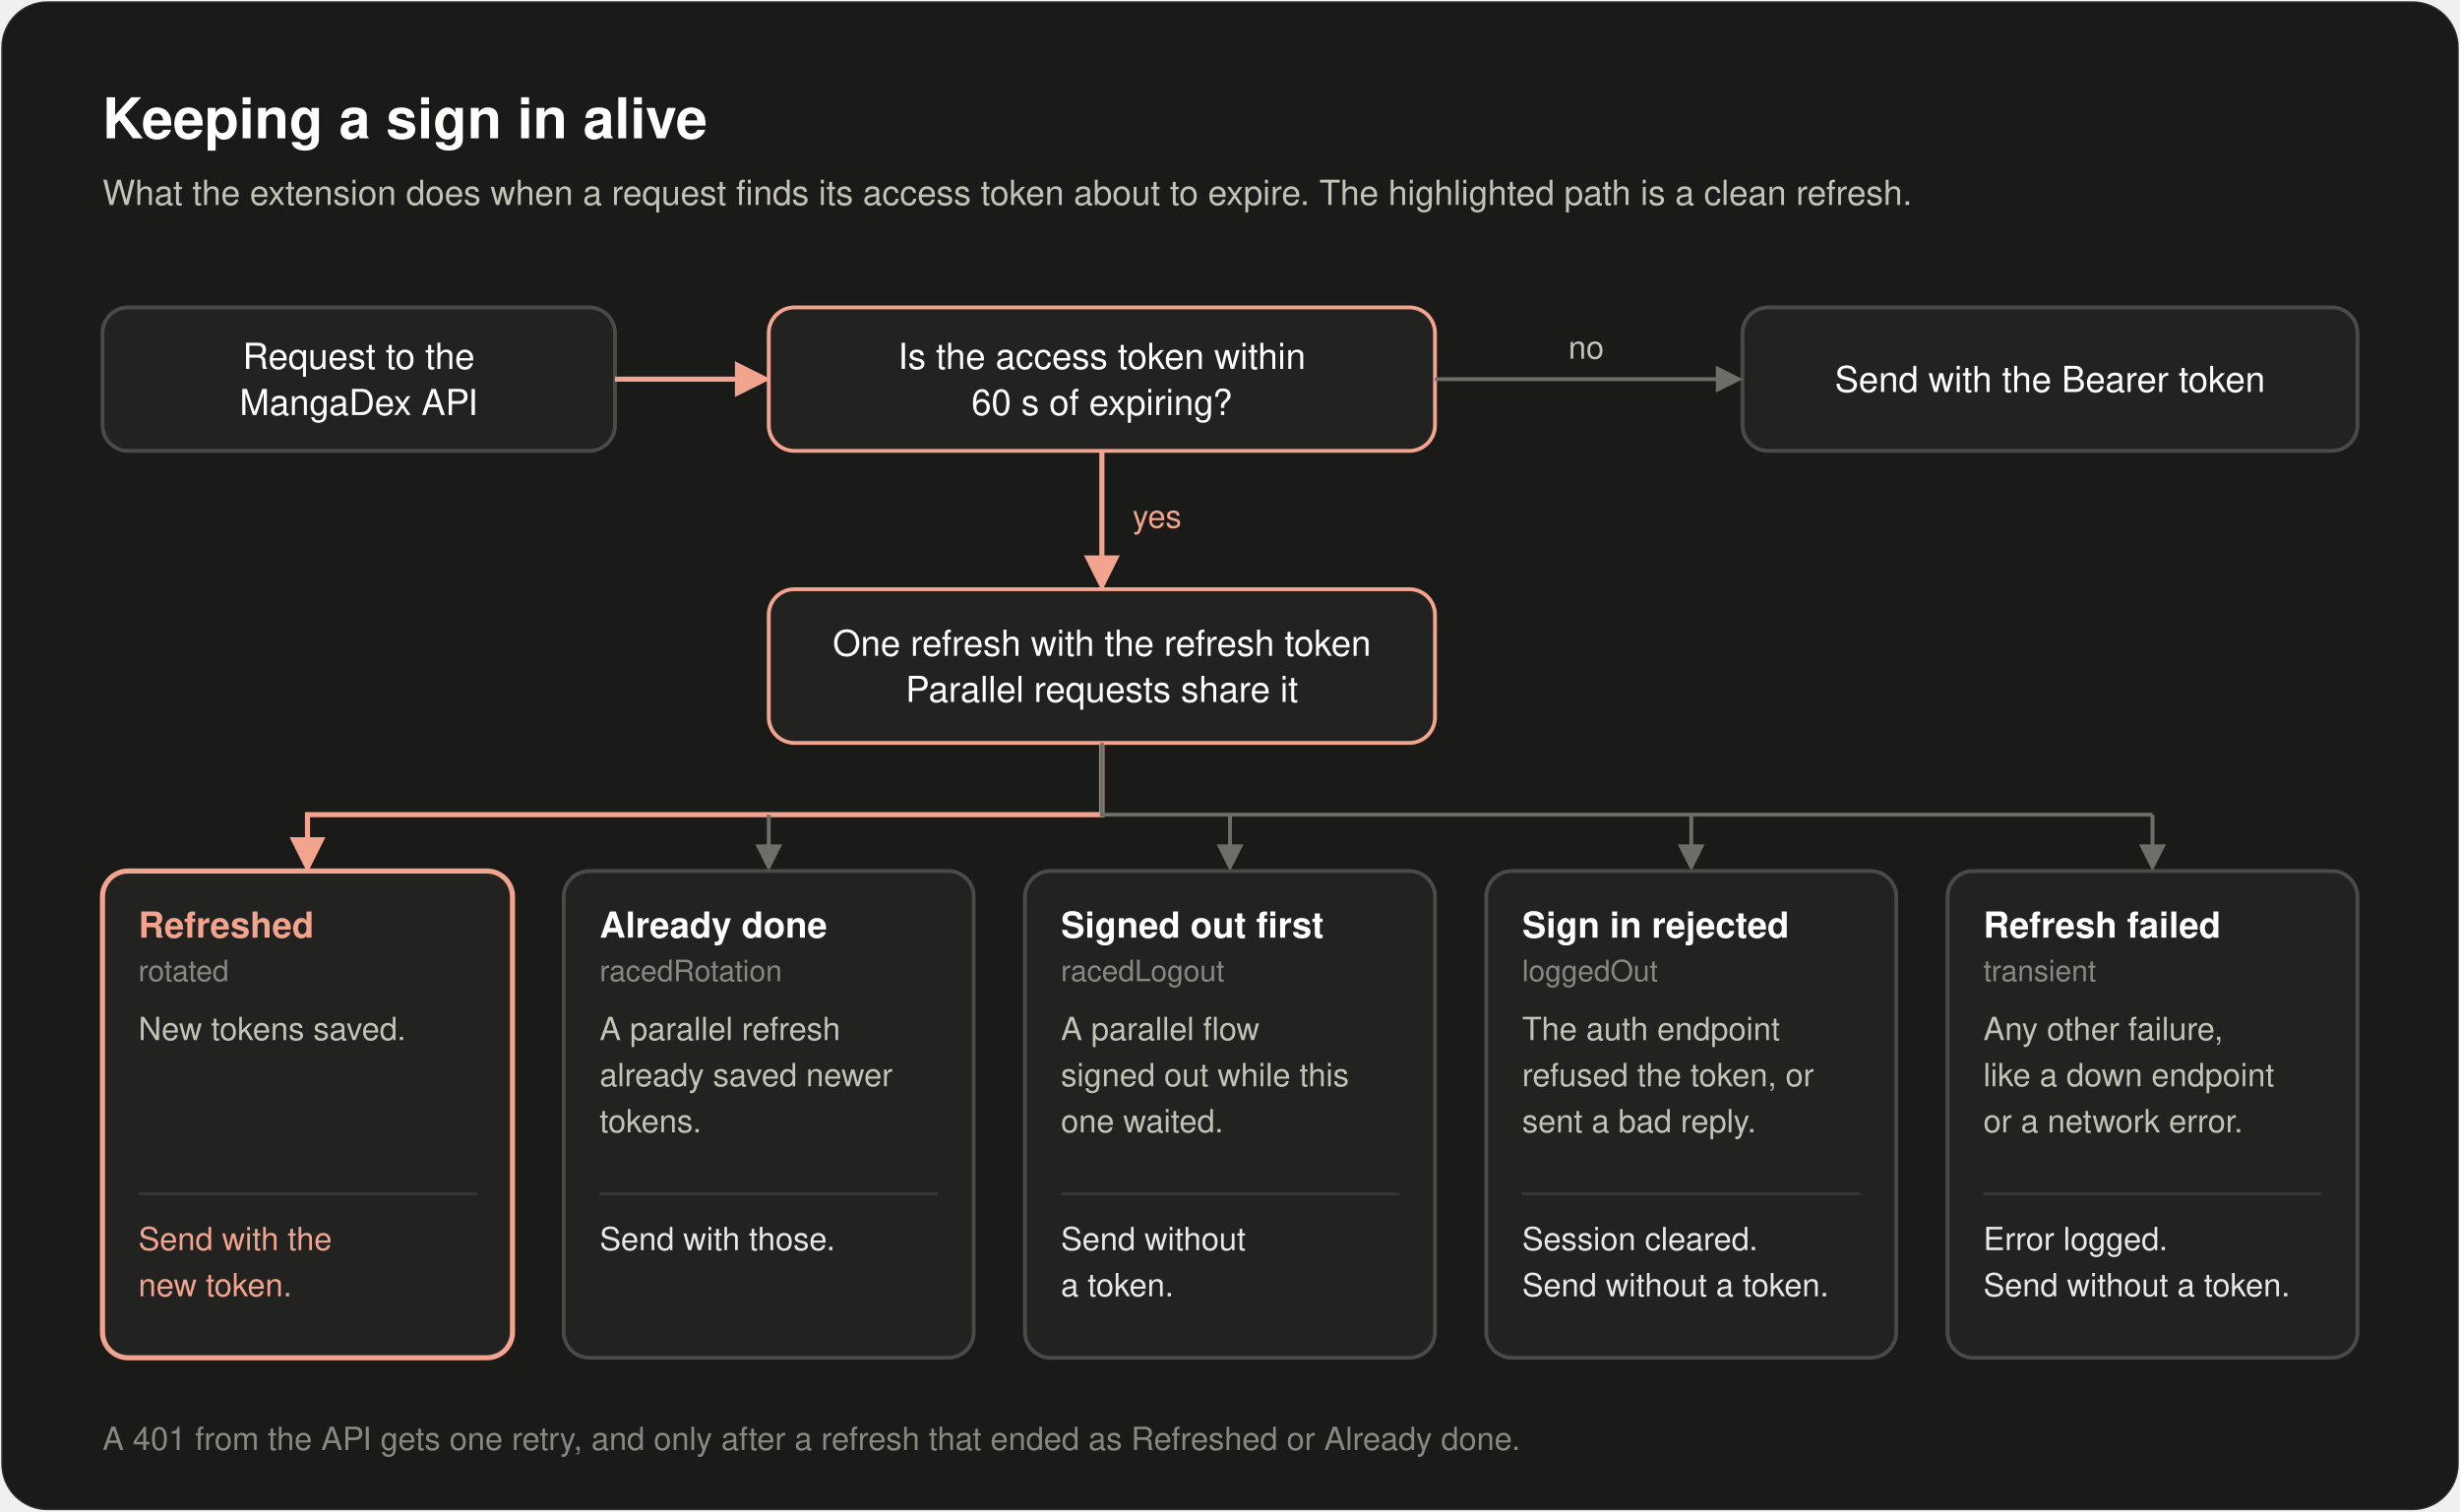
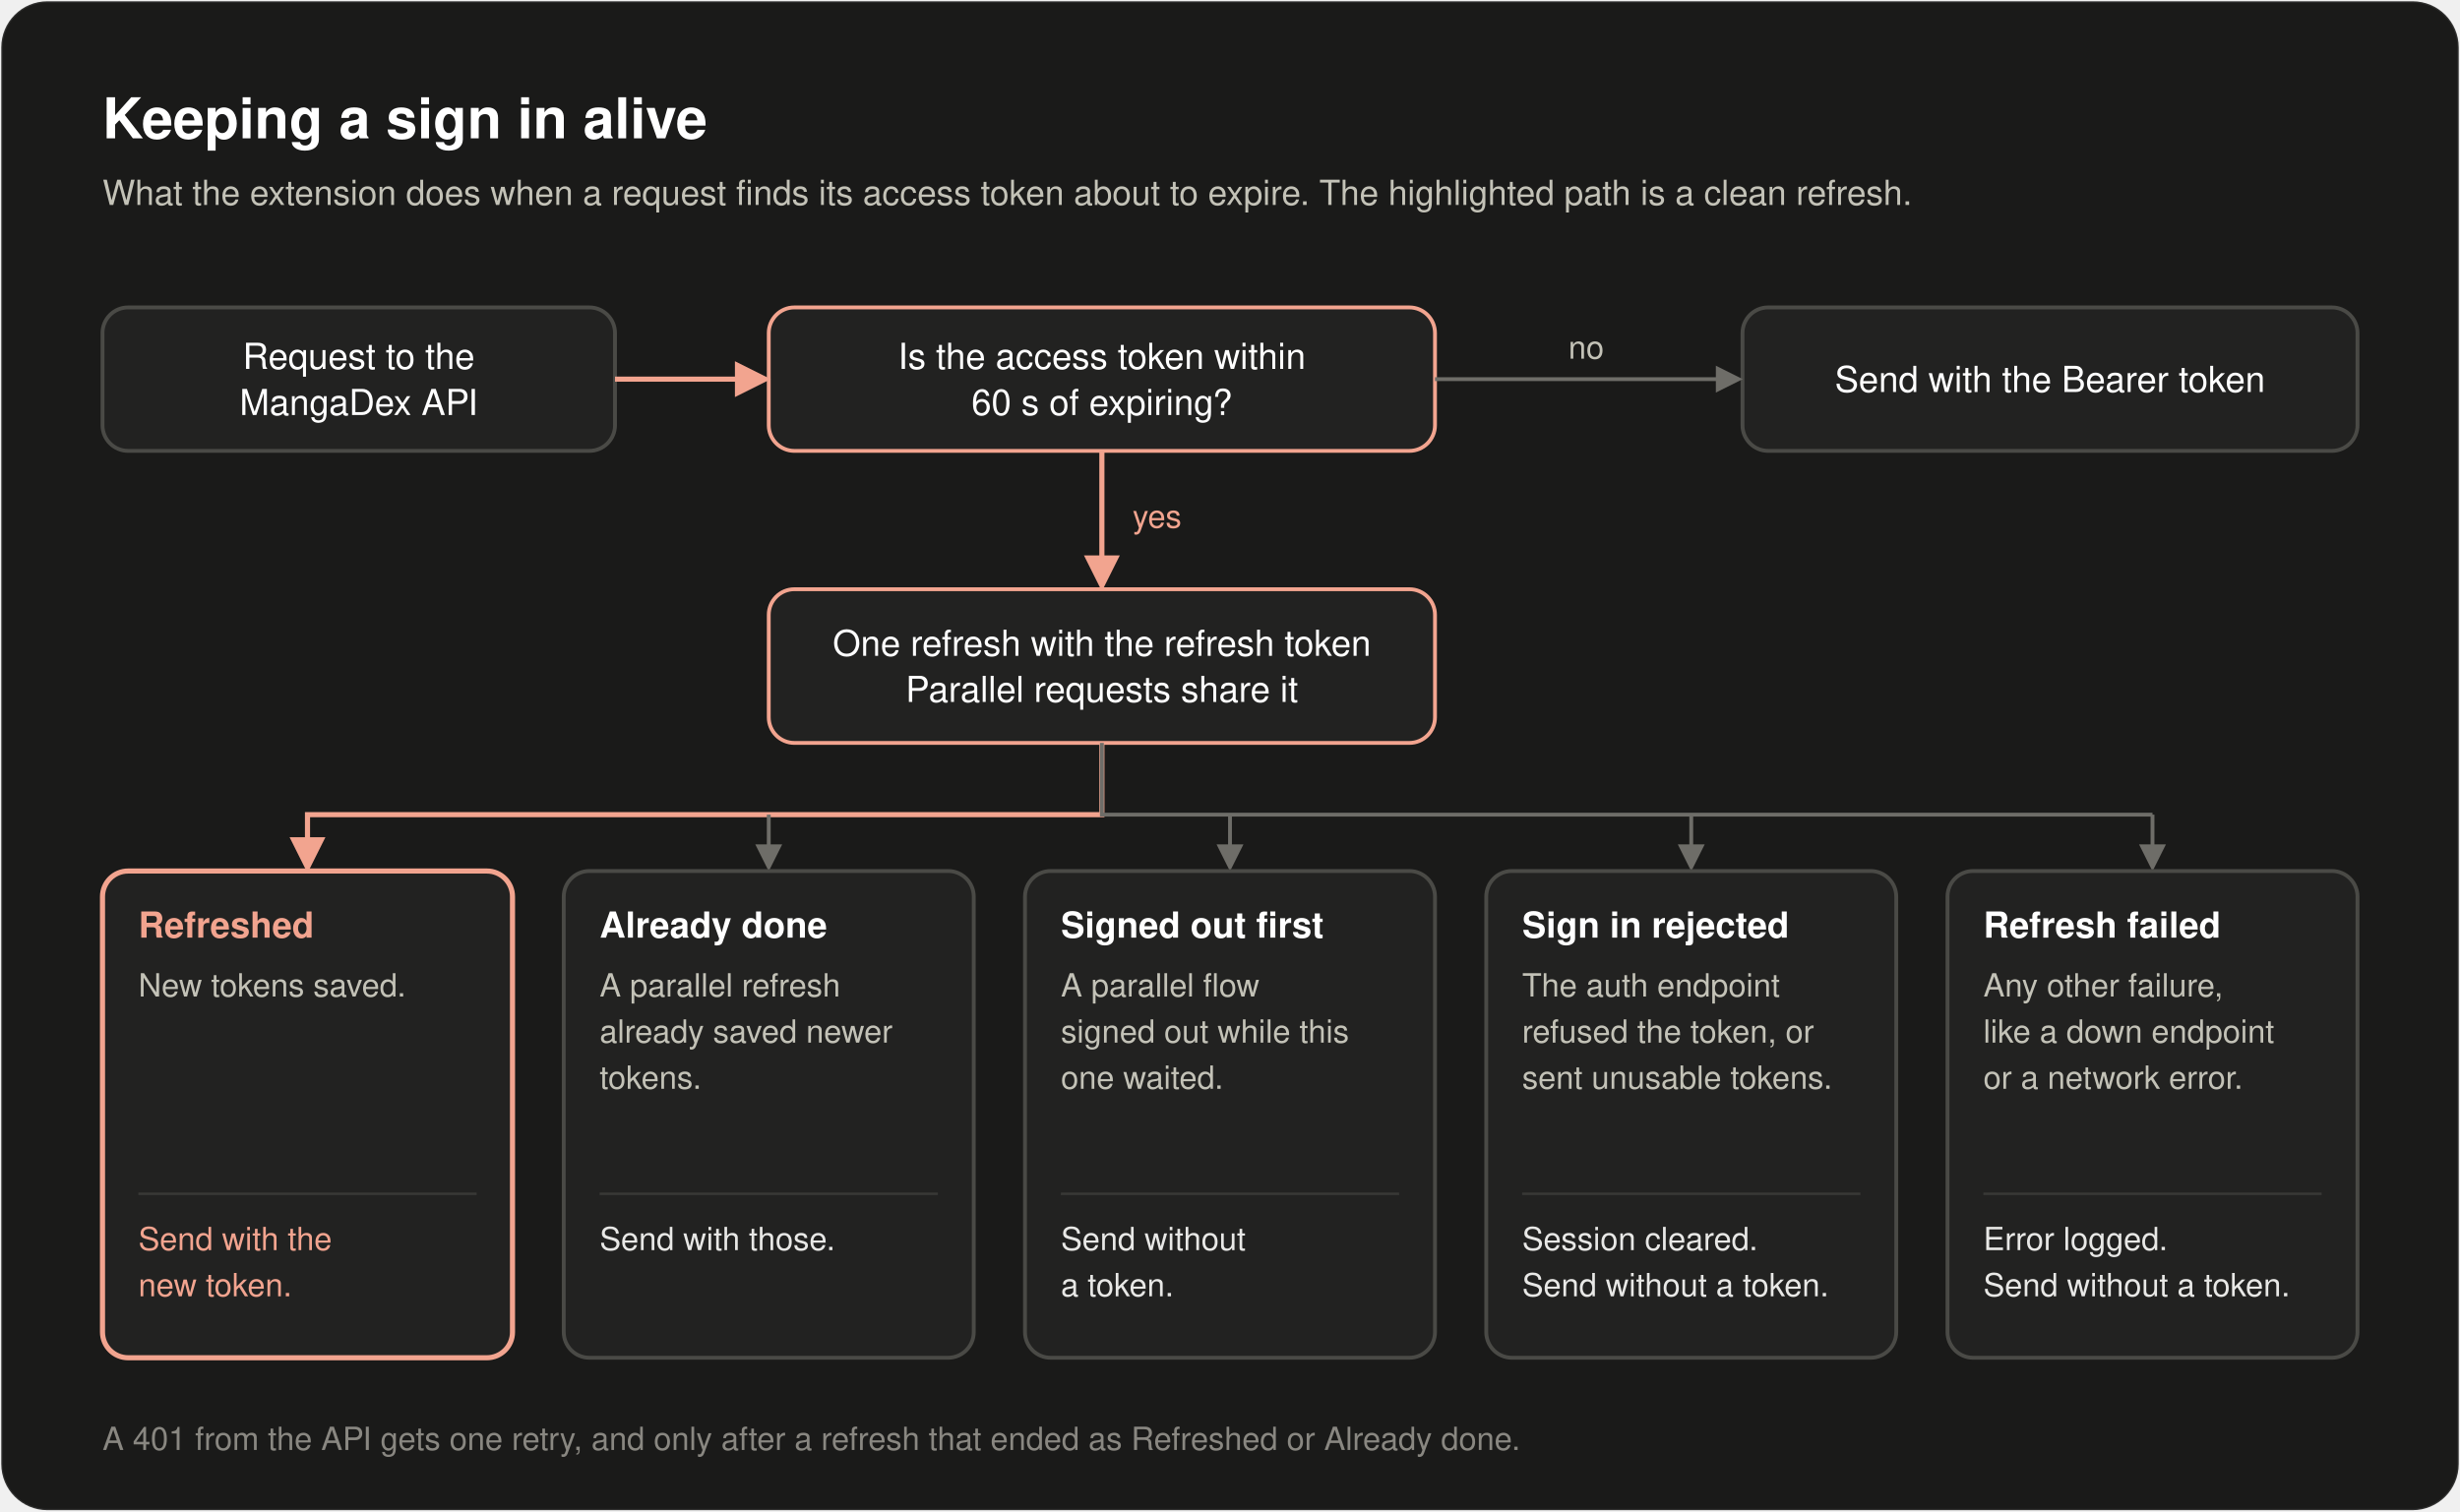
<svg xmlns="http://www.w3.org/2000/svg" viewBox="0 0 960 590" width="960" height="590" font-family="-apple-system, BlinkMacSystemFont, 'SF Pro Text', system-ui, 'Segoe UI', Helvetica, Arial, sans-serif" role="img" aria-labelledby="t d">
  <defs>
    <marker id="ag" viewBox="0 0 10 10" refX="8" refY="5" markerWidth="7" markerHeight="7" orient="auto">
      <path d="M0 0 L10 5 L0 10 z" fill="#6e6d68" />
    </marker>
    <marker id="aa" viewBox="0 0 10 10" refX="8" refY="5" markerWidth="7" markerHeight="7" orient="auto">
      <path d="M0 0 L10 5 L0 10 z" fill="#f2a48f" />
    </marker>
  </defs>
  <rect x="0.5" y="0.5" width="959" height="589" rx="18" fill="#1a1a19" stroke="rgba(255,255,255,0.10)" />
  <text x="40" y="54" font-size="22" font-weight="600" fill="#ffffff">Keeping a sign in alive</text>
  <text x="40" y="80" font-size="13.5" fill="#c3c2b7">What the extension does when a request finds its access token about to expire. The highlighted path is a clean refresh.</text>
  <rect x="40" y="120" width="200" height="56" rx="10" fill="#222221" stroke="#4a4a46" stroke-width="1.5" />
  <text x="140.0" y="144" font-size="14" fill="#ffffff" text-anchor="middle">Request to the</text>
  <text x="140.0" y="162" font-size="14" fill="#ffffff" text-anchor="middle">MangaDex API</text>
  <rect x="300" y="120" width="260" height="56" rx="10" fill="#222221" stroke="#f2a48f" stroke-width="1.5" />
  <text x="430.0" y="144" font-size="14" fill="#ffffff" text-anchor="middle">Is the access token within</text>
  <text x="430.0" y="162" font-size="14" fill="#ffffff" text-anchor="middle">60 s of expiring?</text>
  <rect x="680" y="120" width="240" height="56" rx="10" fill="#222221" stroke="#4a4a46" stroke-width="1.5" />
  <text x="800.0" y="153" font-size="14" fill="#ffffff" text-anchor="middle">Send with the Bearer token</text>
  <line x1="240" y1="148" x2="298" y2="148" stroke="#f2a48f" stroke-width="2" marker-end="url(#aa)" />
  <line x1="560" y1="148" x2="678" y2="148" stroke="#6e6d68" stroke-width="1.5" marker-end="url(#ag)" />
  <text x="619" y="140" font-size="12.5" fill="#c3c2b7" text-anchor="middle">no</text>
  <line x1="430" y1="176" x2="430" y2="228" stroke="#f2a48f" stroke-width="2" marker-end="url(#aa)" />
  <text x="442" y="206" font-size="12.5" fill="#f2a48f">yes</text>
  <rect x="300" y="230" width="260" height="60" rx="10" fill="#222221" stroke="#f2a48f" stroke-width="1.5" />
  <text x="430.0" y="256" font-size="14" fill="#ffffff" text-anchor="middle">One refresh with the refresh token</text>
  <text x="430.0" y="274" font-size="14" fill="#ffffff" text-anchor="middle">Parallel requests share it</text>
  <path d="M430 290 V318 H120 V338" fill="none" stroke="#f2a48f" stroke-width="2" marker-end="url(#aa)" />
  <path d="M430 290 V318 H840" fill="none" stroke="#6e6d68" stroke-width="1.5" />
  <line x1="300" y1="318" x2="300" y2="338" stroke="#6e6d68" stroke-width="1.5" marker-end="url(#ag)" />
  <line x1="480" y1="318" x2="480" y2="338" stroke="#6e6d68" stroke-width="1.5" marker-end="url(#ag)" />
  <line x1="660" y1="318" x2="660" y2="338" stroke="#6e6d68" stroke-width="1.5" marker-end="url(#ag)" />
  <line x1="840" y1="318" x2="840" y2="338" stroke="#6e6d68" stroke-width="1.5" marker-end="url(#ag)" />
  <rect x="40" y="340" width="160" height="190" rx="10" fill="#222221" stroke="#f2a48f" stroke-width="2" />
  <text x="54" y="366" font-size="14" font-weight="600" fill="#f2a48f">Refreshed</text>
-   <text x="54" y="383" font-size="11.5" fill="#898781">rotated</text>
-   <text x="54" y="406" font-size="12.5" fill="#c3c2b7">New tokens saved.</text>
+   <text x="54" y="389" font-size="12.5" fill="#c3c2b7">New tokens saved.</text>
  <line x1="54" y1="466" x2="186" y2="466" stroke="#383835" />
  <text x="54" y="488" font-size="12.5" fill="#f2a48f">Send with the</text>
  <text x="54" y="506" font-size="12.5" fill="#f2a48f">new token.</text>
  <rect x="220" y="340" width="160" height="190" rx="10" fill="#222221" stroke="#4a4a46" stroke-width="1.5" />
  <text x="234" y="366" font-size="14" font-weight="600" fill="#ffffff">Already done</text>
-   <text x="234" y="383" font-size="11.5" fill="#898781">racedRotation</text>
-   <text x="234" y="406" font-size="12.5" fill="#c3c2b7">A parallel refresh</text>
-   <text x="234" y="424" font-size="12.5" fill="#c3c2b7">already saved newer</text>
-   <text x="234" y="442" font-size="12.5" fill="#c3c2b7">tokens.</text>
+   <text x="234" y="389" font-size="12.5" fill="#c3c2b7">A parallel refresh</text>
+   <text x="234" y="407" font-size="12.5" fill="#c3c2b7">already saved newer</text>
+   <text x="234" y="425" font-size="12.5" fill="#c3c2b7">tokens.</text>
  <line x1="234" y1="466" x2="366" y2="466" stroke="#383835" />
  <text x="234" y="488" font-size="12.5" fill="#e8e8e6">Send with those.</text>
  <rect x="400" y="340" width="160" height="190" rx="10" fill="#222221" stroke="#4a4a46" stroke-width="1.5" />
  <text x="414" y="366" font-size="14" font-weight="600" fill="#ffffff">Signed out first</text>
-   <text x="414" y="383" font-size="11.5" fill="#898781">racedLogout</text>
-   <text x="414" y="406" font-size="12.5" fill="#c3c2b7">A parallel flow</text>
-   <text x="414" y="424" font-size="12.5" fill="#c3c2b7">signed out while this</text>
-   <text x="414" y="442" font-size="12.5" fill="#c3c2b7">one waited.</text>
+   <text x="414" y="389" font-size="12.5" fill="#c3c2b7">A parallel flow</text>
+   <text x="414" y="407" font-size="12.5" fill="#c3c2b7">signed out while this</text>
+   <text x="414" y="425" font-size="12.5" fill="#c3c2b7">one waited.</text>
  <line x1="414" y1="466" x2="546" y2="466" stroke="#383835" />
  <text x="414" y="488" font-size="12.5" fill="#e8e8e6">Send without</text>
  <text x="414" y="506" font-size="12.5" fill="#e8e8e6">a token.</text>
  <rect x="580" y="340" width="160" height="190" rx="10" fill="#222221" stroke="#4a4a46" stroke-width="1.5" />
  <text x="594" y="366" font-size="14" font-weight="600" fill="#ffffff">Sign in rejected</text>
-   <text x="594" y="383" font-size="11.5" fill="#898781">loggedOut</text>
-   <text x="594" y="406" font-size="12.5" fill="#c3c2b7">The auth endpoint</text>
-   <text x="594" y="424" font-size="12.5" fill="#c3c2b7">refused the token, or</text>
-   <text x="594" y="442" font-size="12.5" fill="#c3c2b7">sent a bad reply.</text>
+   <text x="594" y="389" font-size="12.5" fill="#c3c2b7">The auth endpoint</text>
+   <text x="594" y="407" font-size="12.5" fill="#c3c2b7">refused the token, or</text>
+   <text x="594" y="425" font-size="12.5" fill="#c3c2b7">sent unusable tokens.</text>
  <line x1="594" y1="466" x2="726" y2="466" stroke="#383835" />
  <text x="594" y="488" font-size="12.5" fill="#e8e8e6">Session cleared.</text>
  <text x="594" y="506" font-size="12.5" fill="#e8e8e6">Send without a token.</text>
  <rect x="760" y="340" width="160" height="190" rx="10" fill="#222221" stroke="#4a4a46" stroke-width="1.5" />
  <text x="774" y="366" font-size="14" font-weight="600" fill="#ffffff">Refresh failed</text>
-   <text x="774" y="383" font-size="11.5" fill="#898781">transient</text>
-   <text x="774" y="406" font-size="12.5" fill="#c3c2b7">Any other failure,</text>
-   <text x="774" y="424" font-size="12.5" fill="#c3c2b7">like a down endpoint</text>
-   <text x="774" y="442" font-size="12.5" fill="#c3c2b7">or a network error.</text>
+   <text x="774" y="389" font-size="12.5" fill="#c3c2b7">Any other failure,</text>
+   <text x="774" y="407" font-size="12.5" fill="#c3c2b7">like a down endpoint</text>
+   <text x="774" y="425" font-size="12.5" fill="#c3c2b7">or a network error.</text>
  <line x1="774" y1="466" x2="906" y2="466" stroke="#383835" />
  <text x="774" y="488" font-size="12.5" fill="#e8e8e6">Error logged.</text>
  <text x="774" y="506" font-size="12.5" fill="#e8e8e6">Send without a token.</text>
  <text x="40" y="566" font-size="12.5" fill="#898781">A 401 from the API gets one retry, and only after a refresh that ended as Refreshed or Already done.</text>
</svg>
